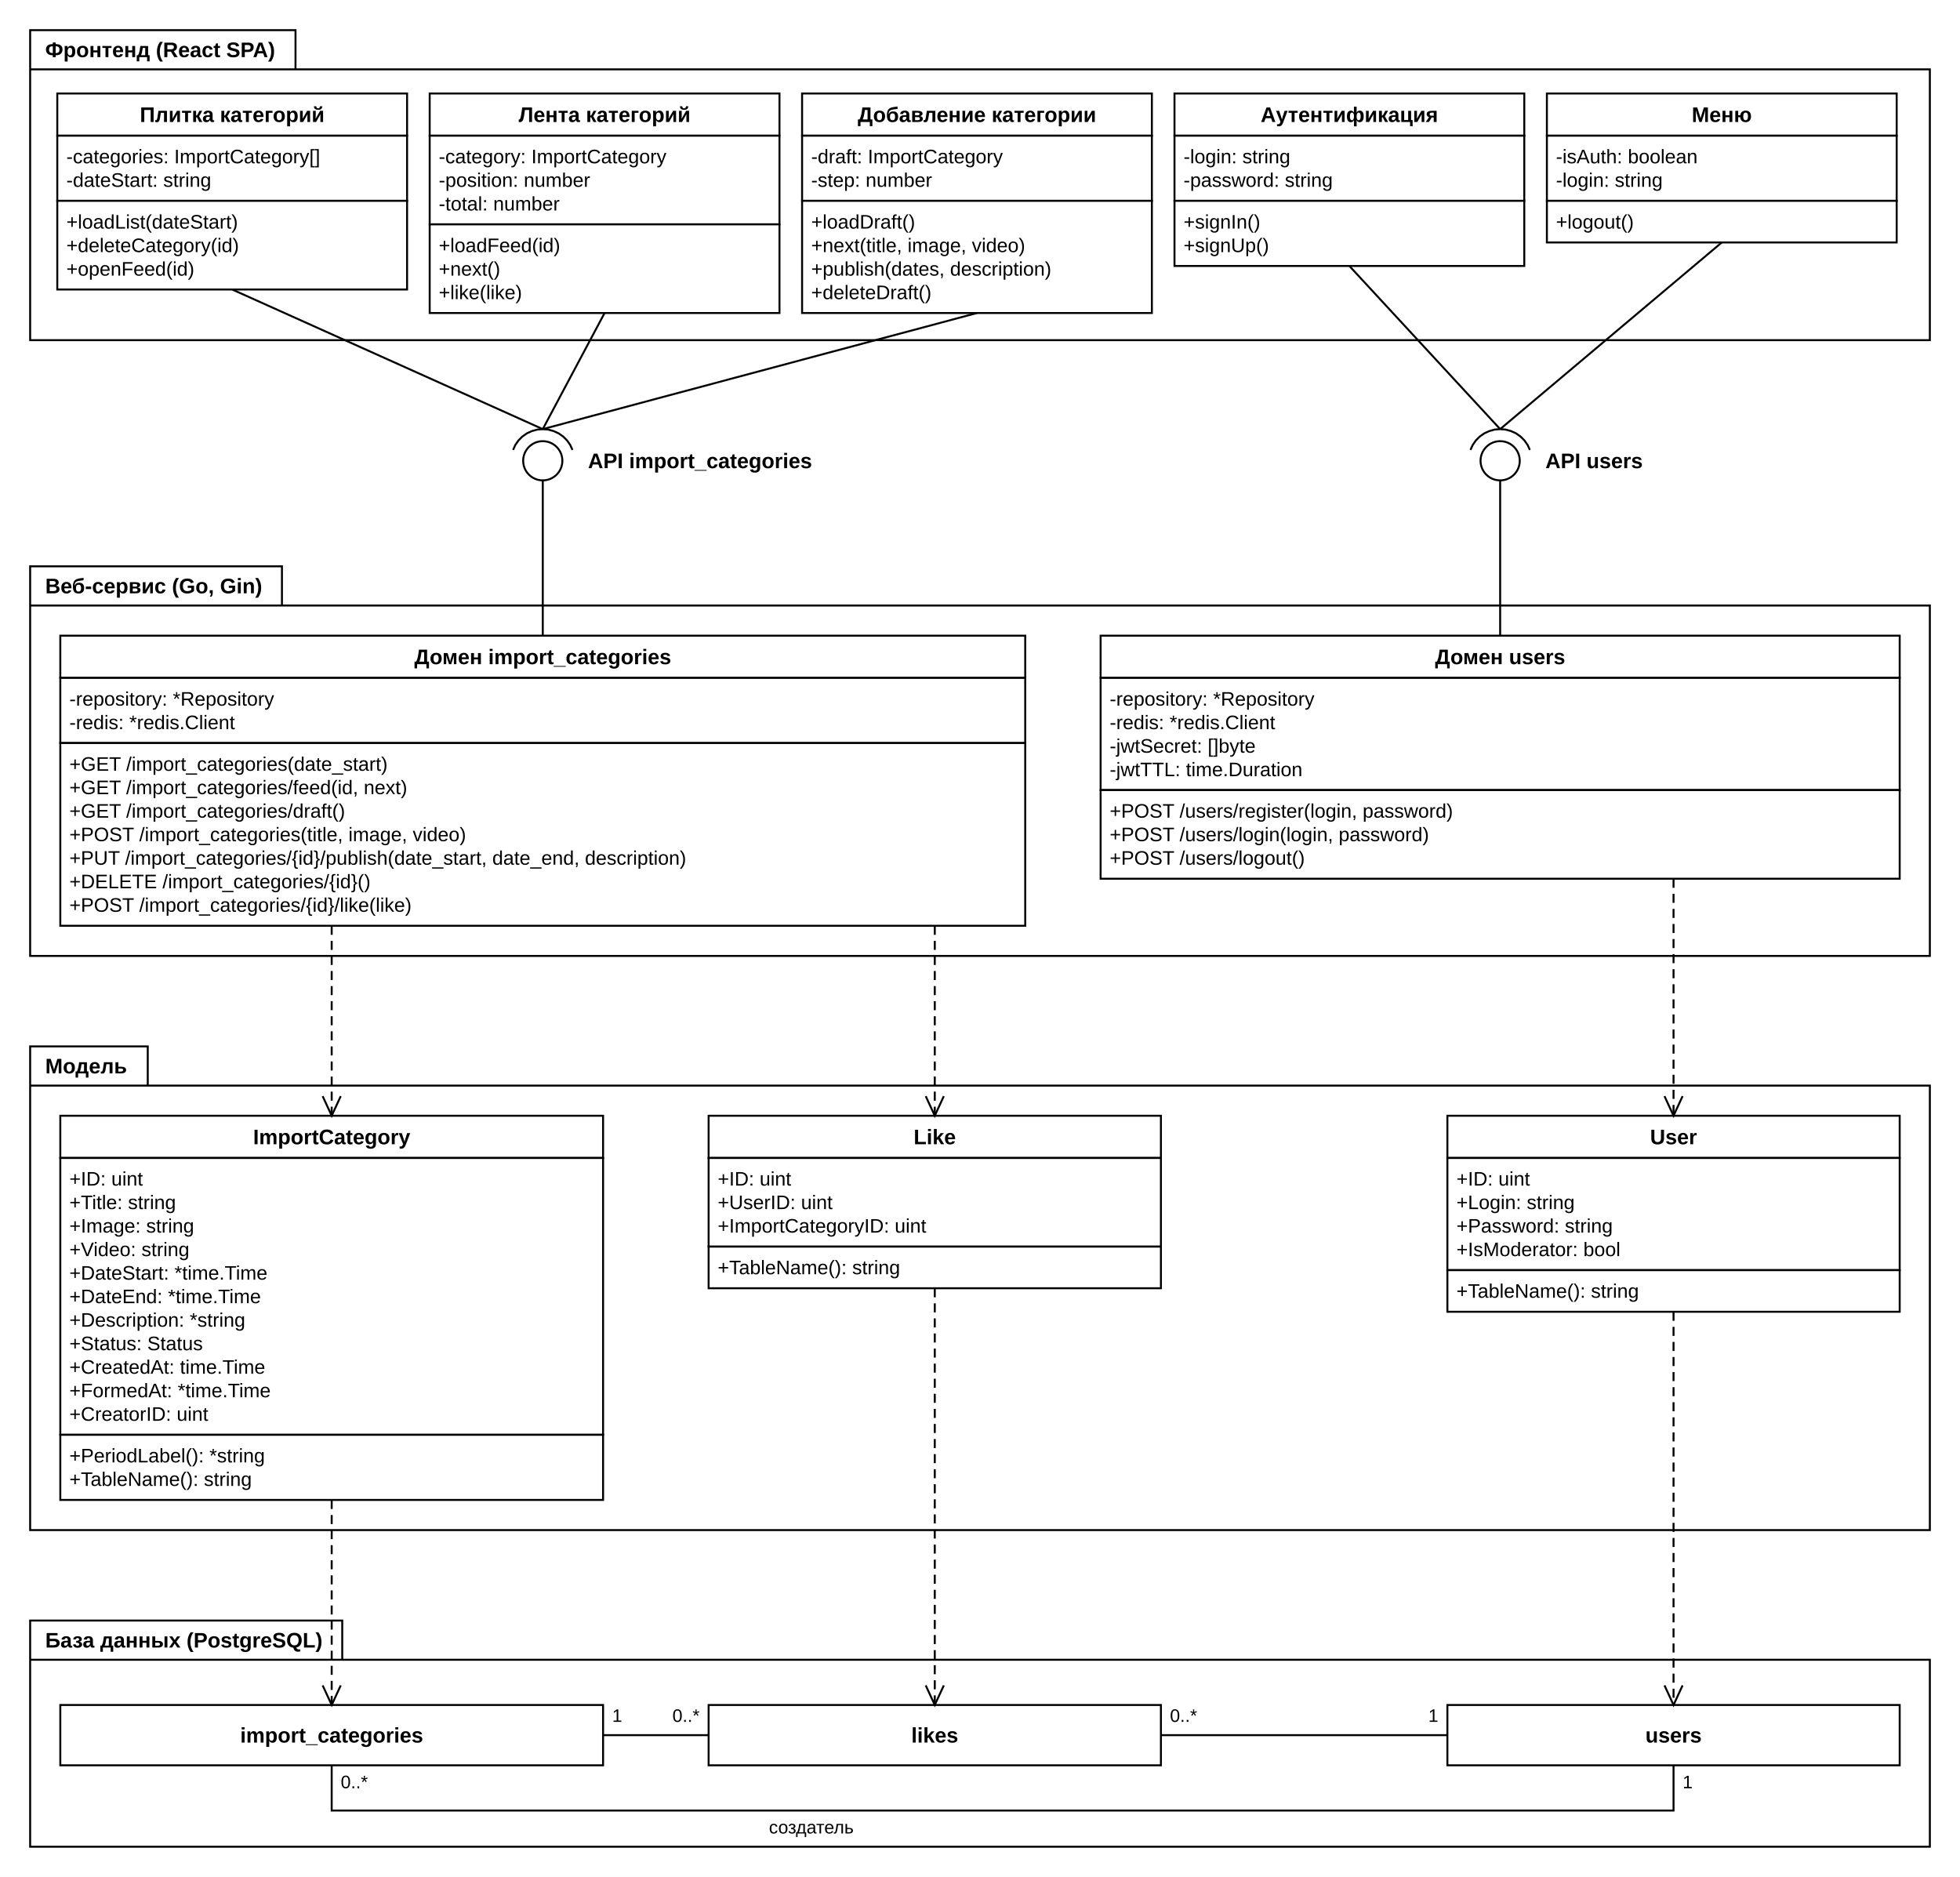
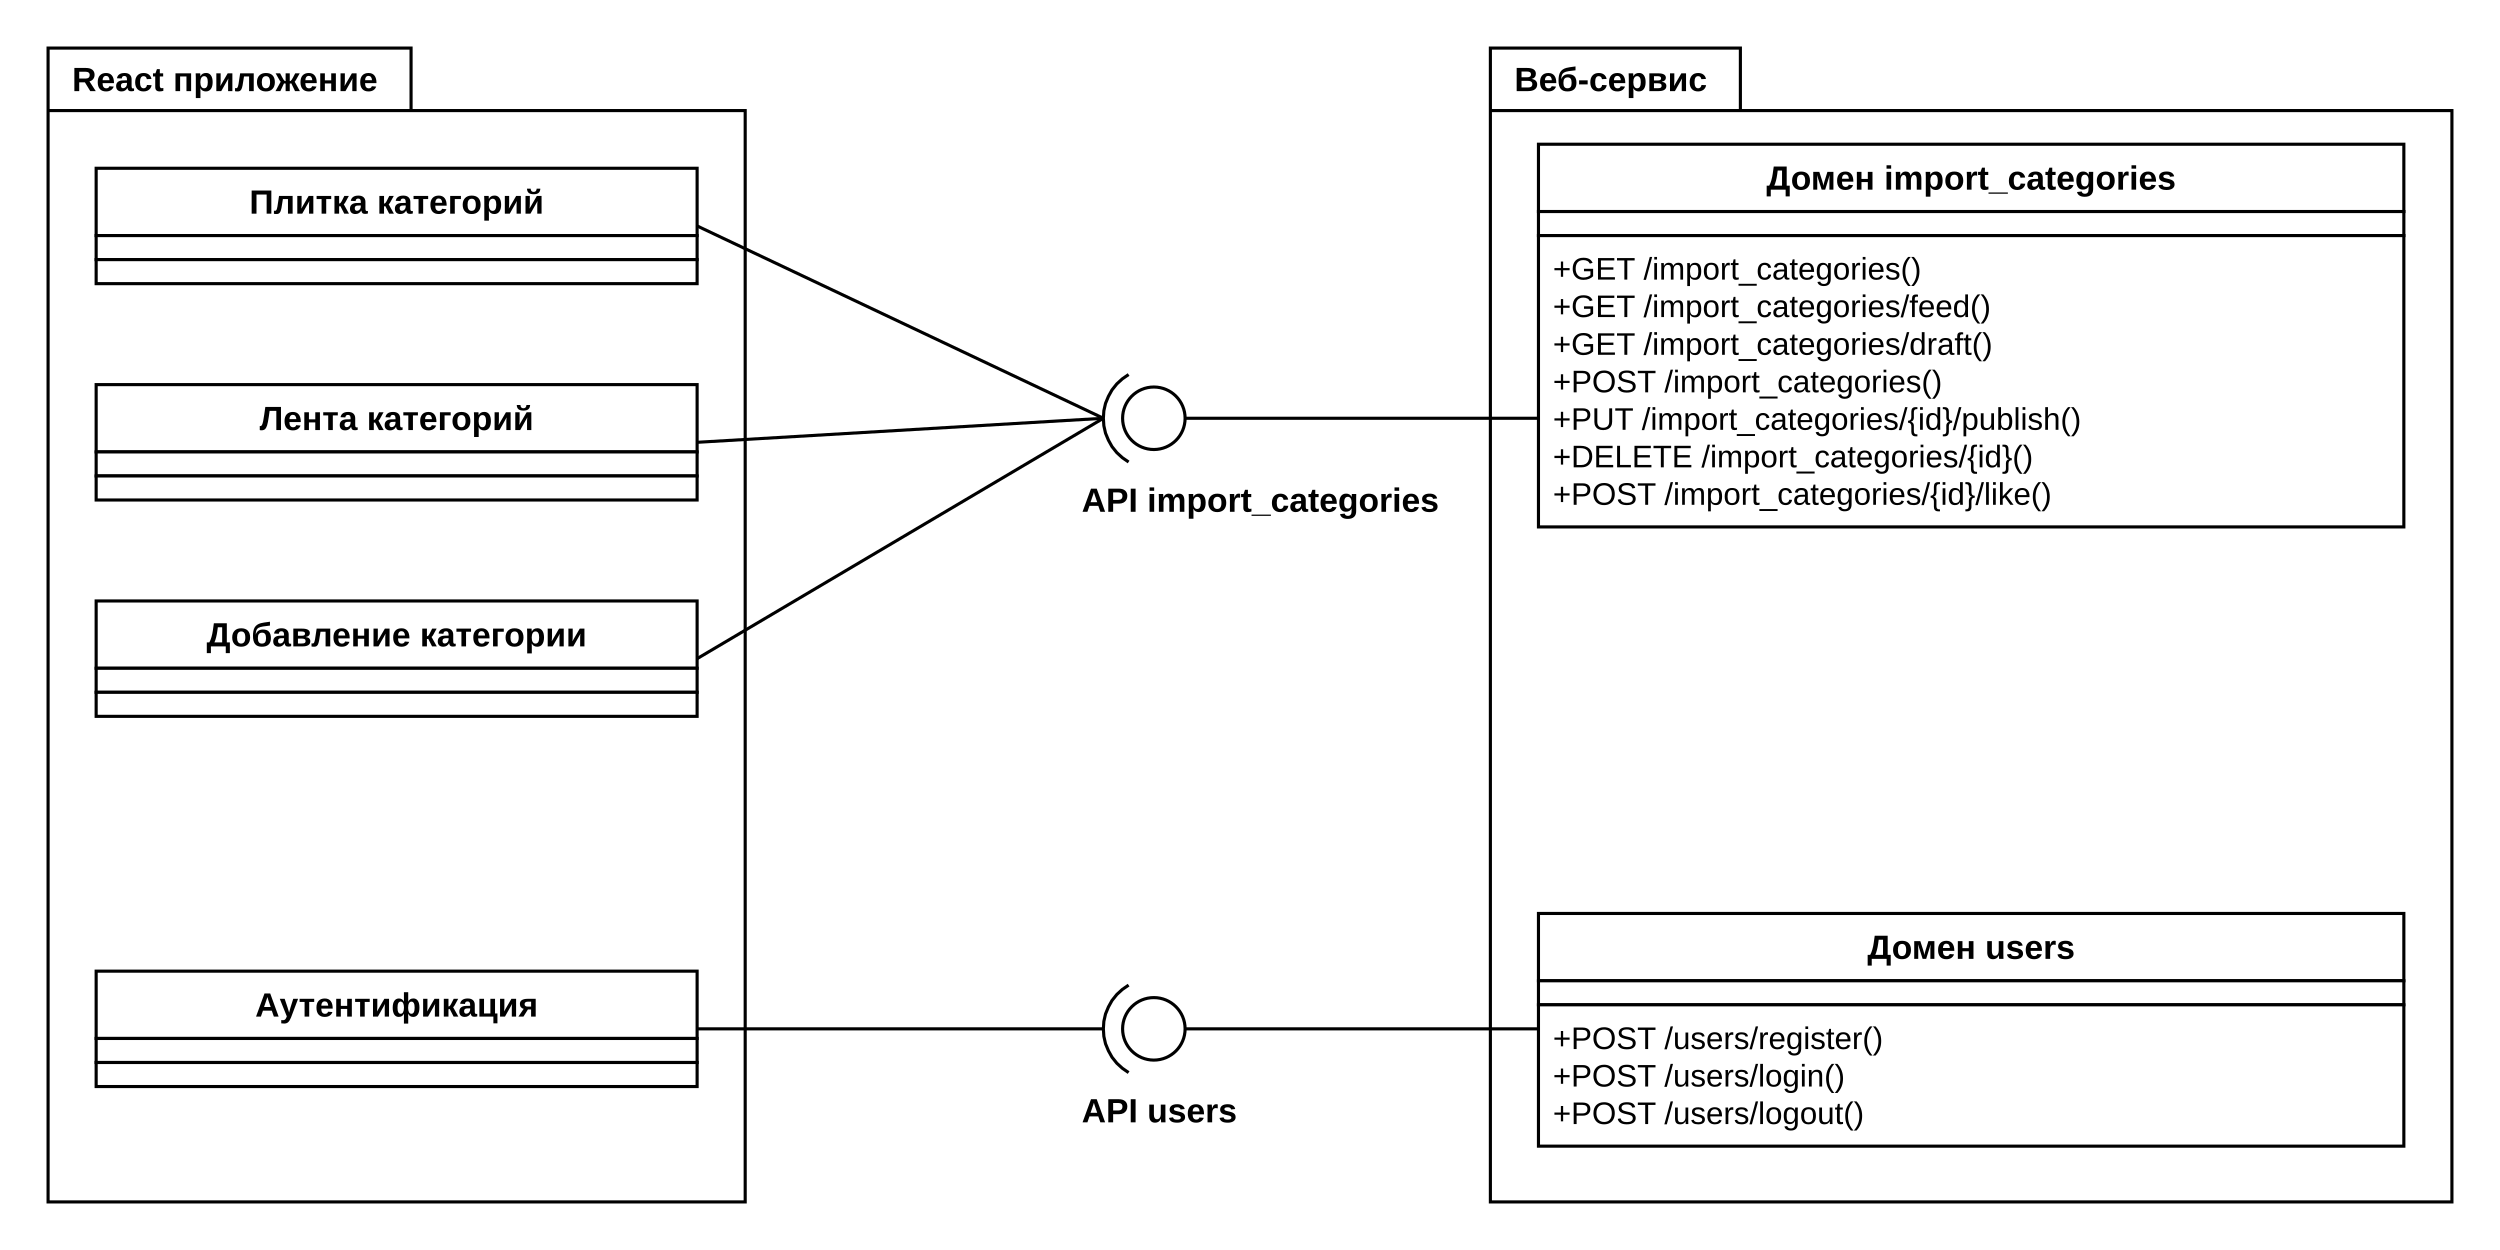
- <svg xmlns="http://www.w3.org/2000/svg" width="1300" height="1244.8" viewBox="0 0 1300 1244.8" font-family="Liberation Sans, Arial, Helvetica, sans-serif">
+ <svg xmlns="http://www.w3.org/2000/svg" width="1040" height="520" viewBox="0 0 1040 520" font-family="Liberation Sans, Arial, Helvetica, sans-serif">
  <rect width="100%" height="100%" fill="#fff" />
-   <path d="M20,1074.8 h207 v26 h1053 v124 h-1260 z M20,1100.8 h207" fill="none" stroke="#000" stroke-width="1.3" />
-   <text x="30" y="1092.7" font-size="14" font-weight="bold">База данных (PostgreSQL)</text>
-   <path d="M20,694.0 h78 v26 h1182 v294.8 h-1260 z M20,720.0 h78" fill="none" stroke="#000" stroke-width="1.3" />
-   <text x="30" y="711.9" font-size="14" font-weight="bold">Модель</text>
-   <path d="M20,375.6 h167 v26 h1093 v232.4 h-1260 z M20,401.6 h167" fill="none" stroke="#000" stroke-width="1.3" />
-   <text x="30" y="393.5" font-size="14" font-weight="bold">Веб-сервис (Go, Gin)</text>
-   <path d="M20,20 h176 v26 h1084 v179.6 h-1260 z M20,46 h176" fill="none" stroke="#000" stroke-width="1.3" />
-   <text x="30" y="37.9" font-size="14" font-weight="bold">Фронтенд (React SPA)</text>
-   <rect x="38" y="62" width="232" height="28" fill="#ffffff" stroke="#000" stroke-width="1.3" />
-   <text x="154.0" y="80.9" font-size="14" text-anchor="middle" font-weight="bold">Плитка категорий</text>
-   <rect x="38" y="90" width="232" height="43.2" fill="#ffffff" stroke="#000" stroke-width="1.3" />
-   <text x="44.0" y="108.3" font-size="13" text-anchor="start">-categories: ImportCategory[]</text>
-   <text x="44.0" y="123.9" font-size="13" text-anchor="start">-dateStart: string</text>
-   <rect x="38" y="133.2" width="232" height="58.8" fill="#ffffff" stroke="#000" stroke-width="1.3" />
-   <text x="44.0" y="151.6" font-size="13" text-anchor="start">+loadList(dateStart)</text>
-   <text x="44.0" y="167.2" font-size="13" text-anchor="start">+deleteCategory(id)</text>
-   <text x="44.0" y="182.8" font-size="13" text-anchor="start">+openFeed(id)</text>
-   <rect x="285" y="62" width="232" height="28" fill="#ffffff" stroke="#000" stroke-width="1.3" />
-   <text x="401.0" y="80.9" font-size="14" text-anchor="middle" font-weight="bold">Лента категорий</text>
-   <rect x="285" y="90" width="232" height="58.8" fill="#ffffff" stroke="#000" stroke-width="1.3" />
-   <text x="291.0" y="108.3" font-size="13" text-anchor="start">-category: ImportCategory</text>
-   <text x="291.0" y="123.9" font-size="13" text-anchor="start">-position: number</text>
-   <text x="291.0" y="139.6" font-size="13" text-anchor="start">-total: number</text>
-   <rect x="285" y="148.8" width="232" height="58.8" fill="#ffffff" stroke="#000" stroke-width="1.3" />
-   <text x="291.0" y="167.2" font-size="13" text-anchor="start">+loadFeed(id)</text>
-   <text x="291.0" y="182.8" font-size="13" text-anchor="start">+next()</text>
-   <text x="291.0" y="198.4" font-size="13" text-anchor="start">+like(like)</text>
-   <rect x="532" y="62" width="232" height="28" fill="#ffffff" stroke="#000" stroke-width="1.3" />
-   <text x="648.0" y="80.9" font-size="14" text-anchor="middle" font-weight="bold">Добавление категории</text>
-   <rect x="532" y="90" width="232" height="43.2" fill="#ffffff" stroke="#000" stroke-width="1.3" />
-   <text x="538.0" y="108.3" font-size="13" text-anchor="start">-draft: ImportCategory</text>
-   <text x="538.0" y="123.9" font-size="13" text-anchor="start">-step: number</text>
-   <rect x="532" y="133.2" width="232" height="74.4" fill="#ffffff" stroke="#000" stroke-width="1.3" />
-   <text x="538.0" y="151.6" font-size="13" text-anchor="start">+loadDraft()</text>
-   <text x="538.0" y="167.2" font-size="13" text-anchor="start">+next(title, image, video)</text>
-   <text x="538.0" y="182.8" font-size="13" text-anchor="start">+publish(dates, description)</text>
-   <text x="538.0" y="198.4" font-size="13" text-anchor="start">+deleteDraft()</text>
-   <rect x="779" y="62" width="232" height="28" fill="#ffffff" stroke="#000" stroke-width="1.3" />
-   <text x="895.0" y="80.9" font-size="14" text-anchor="middle" font-weight="bold">Аутентификация</text>
-   <rect x="779" y="90" width="232" height="43.2" fill="#ffffff" stroke="#000" stroke-width="1.3" />
-   <text x="785.0" y="108.3" font-size="13" text-anchor="start">-login: string</text>
-   <text x="785.0" y="123.9" font-size="13" text-anchor="start">-password: string</text>
-   <rect x="779" y="133.2" width="232" height="43.2" fill="#ffffff" stroke="#000" stroke-width="1.3" />
-   <text x="785.0" y="151.6" font-size="13" text-anchor="start">+signIn()</text>
-   <text x="785.0" y="167.2" font-size="13" text-anchor="start">+signUp()</text>
-   <rect x="1026" y="62" width="232" height="28" fill="#ffffff" stroke="#000" stroke-width="1.3" />
-   <text x="1142.0" y="80.9" font-size="14" text-anchor="middle" font-weight="bold">Меню</text>
-   <rect x="1026" y="90" width="232" height="43.2" fill="#ffffff" stroke="#000" stroke-width="1.3" />
-   <text x="1032.0" y="108.3" font-size="13" text-anchor="start">-isAuth: boolean</text>
-   <text x="1032.0" y="123.9" font-size="13" text-anchor="start">-login: string</text>
-   <rect x="1026" y="133.2" width="232" height="27.6" fill="#ffffff" stroke="#000" stroke-width="1.3" />
-   <text x="1032.0" y="151.6" font-size="13" text-anchor="start">+logout()</text>
-   <rect x="40" y="421.6" width="640" height="28" fill="#ffffff" stroke="#000" stroke-width="1.3" />
-   <text x="360.0" y="440.5" font-size="14" text-anchor="middle" font-weight="bold">Домен import_categories</text>
-   <rect x="40" y="449.6" width="640" height="43.2" fill="#ffffff" stroke="#000" stroke-width="1.3" />
-   <text x="46.0" y="468.0" font-size="13" text-anchor="start">-repository: *Repository</text>
-   <text x="46.0" y="483.6" font-size="13" text-anchor="start">-redis: *redis.Client</text>
-   <rect x="40" y="492.8" width="640" height="121.2" fill="#ffffff" stroke="#000" stroke-width="1.3" />
-   <text x="46.0" y="511.2" font-size="13" text-anchor="start">+GET /import_categories(date_start)</text>
-   <text x="46.0" y="526.7" font-size="13" text-anchor="start">+GET /import_categories/feed(id, next)</text>
-   <text x="46.0" y="542.3" font-size="13" text-anchor="start">+GET /import_categories/draft()</text>
-   <text x="46.0" y="557.9" font-size="13" text-anchor="start">+POST /import_categories(title, image, video)</text>
-   <text x="46.0" y="573.5" font-size="13" text-anchor="start">+PUT /import_categories/{id}/publish(date_start, date_end, description)</text>
-   <text x="46.0" y="589.1" font-size="13" text-anchor="start">+DELETE /import_categories/{id}()</text>
-   <text x="46.0" y="604.7" font-size="13" text-anchor="start">+POST /import_categories/{id}/like(like)</text>
-   <rect x="730" y="421.6" width="530" height="28" fill="#ffffff" stroke="#000" stroke-width="1.3" />
-   <text x="995.0" y="440.5" font-size="14" text-anchor="middle" font-weight="bold">Домен users</text>
-   <rect x="730" y="449.6" width="530" height="74.4" fill="#ffffff" stroke="#000" stroke-width="1.3" />
-   <text x="736.0" y="468.0" font-size="13" text-anchor="start">-repository: *Repository</text>
-   <text x="736.0" y="483.6" font-size="13" text-anchor="start">-redis: *redis.Client</text>
-   <text x="736.0" y="499.2" font-size="13" text-anchor="start">-jwtSecret: []byte</text>
-   <text x="736.0" y="514.8" font-size="13" text-anchor="start">-jwtTTL: time.Duration</text>
-   <rect x="730" y="524.0" width="530" height="58.8" fill="#ffffff" stroke="#000" stroke-width="1.3" />
-   <text x="736.0" y="542.3" font-size="13" text-anchor="start">+POST /users/register(login, password)</text>
-   <text x="736.0" y="557.9" font-size="13" text-anchor="start">+POST /users/login(login, password)</text>
-   <text x="736.0" y="573.5" font-size="13" text-anchor="start">+POST /users/logout()</text>
-   <path d="M360.0,318.6 L360.0,421.6" fill="none" stroke="#000" stroke-width="1.3" />
-   <circle cx="360.0" cy="305.6" r="13" fill="#fff" stroke="#000" stroke-width="1.3" />
-   <path d="M340.3,298.4 L341.8,295.1 L343.9,292.1 L346.5,289.5 L349.5,287.4 L352.8,285.9 L356.4,284.9 L360.0,284.6 L363.6,284.9 L367.2,285.9 L370.5,287.4 L373.5,289.5 L376.1,292.1 L378.2,295.1 L379.7,298.4" fill="none" stroke="#000" stroke-width="1.3" />
-   <text x="390.0" y="310.5" font-size="14" text-anchor="start" font-weight="bold">API import_categories</text>
-   <path d="M154.0,192.0 L360.0,284.6" fill="none" stroke="#000" stroke-width="1.3" />
-   <path d="M401.0,207.6 L360.0,284.6" fill="none" stroke="#000" stroke-width="1.3" />
-   <path d="M648.0,207.6 L360.0,284.6" fill="none" stroke="#000" stroke-width="1.3" />
-   <path d="M995.0,318.6 L995.0,421.6" fill="none" stroke="#000" stroke-width="1.3" />
-   <circle cx="995.0" cy="305.6" r="13" fill="#fff" stroke="#000" stroke-width="1.3" />
-   <path d="M975.3,298.4 L976.8,295.1 L978.9,292.1 L981.5,289.5 L984.5,287.4 L987.8,285.9 L991.4,284.9 L995.0,284.6 L998.6,284.9 L1002.2,285.9 L1005.5,287.4 L1008.5,289.5 L1011.1,292.1 L1013.2,295.1 L1014.7,298.4" fill="none" stroke="#000" stroke-width="1.3" />
-   <text x="1025.0" y="310.5" font-size="14" text-anchor="start" font-weight="bold">API users</text>
-   <path d="M895.0,176.4 L995.0,284.6" fill="none" stroke="#000" stroke-width="1.3" />
-   <path d="M1142.0,160.8 L995.0,284.6" fill="none" stroke="#000" stroke-width="1.3" />
-   <rect x="960" y="740.0" width="300" height="28" fill="#ffffff" stroke="#000" stroke-width="1.3" />
-   <text x="1110.0" y="758.9" font-size="14" text-anchor="middle" font-weight="bold">User</text>
-   <rect x="960" y="768.0" width="300" height="74.4" fill="#ffffff" stroke="#000" stroke-width="1.3" />
-   <text x="966.0" y="786.3" font-size="13" text-anchor="start">+ID: uint</text>
-   <text x="966.0" y="801.9" font-size="13" text-anchor="start">+Login: string</text>
-   <text x="966.0" y="817.5" font-size="13" text-anchor="start">+Password: string</text>
-   <text x="966.0" y="833.1" font-size="13" text-anchor="start">+IsModerator: bool</text>
-   <rect x="960" y="842.4" width="300" height="27.6" fill="#ffffff" stroke="#000" stroke-width="1.3" />
-   <text x="966.0" y="860.7" font-size="13" text-anchor="start">+TableName(): string</text>
-   <rect x="40" y="740.0" width="360" height="28" fill="#ffffff" stroke="#000" stroke-width="1.3" />
-   <text x="220.0" y="758.9" font-size="14" text-anchor="middle" font-weight="bold">ImportCategory</text>
-   <rect x="40" y="768.0" width="360" height="183.6" fill="#ffffff" stroke="#000" stroke-width="1.3" />
-   <text x="46.0" y="786.3" font-size="13" text-anchor="start">+ID: uint</text>
-   <text x="46.0" y="801.9" font-size="13" text-anchor="start">+Title: string</text>
-   <text x="46.0" y="817.5" font-size="13" text-anchor="start">+Image: string</text>
-   <text x="46.0" y="833.1" font-size="13" text-anchor="start">+Video: string</text>
-   <text x="46.0" y="848.7" font-size="13" text-anchor="start">+DateStart: *time.Time</text>
-   <text x="46.0" y="864.3" font-size="13" text-anchor="start">+DateEnd: *time.Time</text>
-   <text x="46.0" y="879.9" font-size="13" text-anchor="start">+Description: *string</text>
-   <text x="46.0" y="895.5" font-size="13" text-anchor="start">+Status: Status</text>
-   <text x="46.0" y="911.1" font-size="13" text-anchor="start">+CreatedAt: time.Time</text>
-   <text x="46.0" y="926.7" font-size="13" text-anchor="start">+FormedAt: *time.Time</text>
-   <text x="46.0" y="942.3" font-size="13" text-anchor="start">+CreatorID: uint</text>
-   <rect x="40" y="951.6" width="360" height="43.2" fill="#ffffff" stroke="#000" stroke-width="1.3" />
-   <text x="46.0" y="969.9" font-size="13" text-anchor="start">+PeriodLabel(): *string</text>
-   <text x="46.0" y="985.5" font-size="13" text-anchor="start">+TableName(): string</text>
-   <rect x="470" y="740.0" width="300" height="28" fill="#ffffff" stroke="#000" stroke-width="1.3" />
-   <text x="620.0" y="758.9" font-size="14" text-anchor="middle" font-weight="bold">Like</text>
-   <rect x="470" y="768.0" width="300" height="58.8" fill="#ffffff" stroke="#000" stroke-width="1.3" />
-   <text x="476.0" y="786.3" font-size="13" text-anchor="start">+ID: uint</text>
-   <text x="476.0" y="801.9" font-size="13" text-anchor="start">+UserID: uint</text>
-   <text x="476.0" y="817.5" font-size="13" text-anchor="start">+ImportCategoryID: uint</text>
-   <rect x="470" y="826.8" width="300" height="27.6" fill="#ffffff" stroke="#000" stroke-width="1.3" />
-   <text x="476.0" y="845.1" font-size="13" text-anchor="start">+TableName(): string</text>
-   <path d="M220.0,614.0 L220.0,740.0" fill="none" stroke="#000" stroke-width="1.3" stroke-dasharray="6 4" />
-   <path d="M214.0,727.0 L220.0,740.0 L226.0,727.0" fill="none" stroke="#000" stroke-width="1.3" />
-   <path d="M620.0,614.0 L620.0,740.0" fill="none" stroke="#000" stroke-width="1.3" stroke-dasharray="6 4" />
-   <path d="M614.0,727.0 L620.0,740.0 L626.0,727.0" fill="none" stroke="#000" stroke-width="1.3" />
-   <path d="M1110.0,582.8 L1110.0,740.0" fill="none" stroke="#000" stroke-width="1.3" stroke-dasharray="6 4" />
-   <path d="M1104.0,727.0 L1110.0,740.0 L1116.0,727.0" fill="none" stroke="#000" stroke-width="1.3" />
-   <rect x="40" y="1130.8" width="360" height="40" fill="#ffffff" stroke="#000" stroke-width="1.3" />
-   <text x="220.0" y="1155.7" font-size="14" text-anchor="middle" font-weight="bold">import_categories</text>
-   <rect x="470" y="1130.8" width="300" height="40" fill="#ffffff" stroke="#000" stroke-width="1.3" />
-   <text x="620.0" y="1155.7" font-size="14" text-anchor="middle" font-weight="bold">likes</text>
-   <rect x="960" y="1130.8" width="300" height="40" fill="#ffffff" stroke="#000" stroke-width="1.3" />
-   <text x="1110.0" y="1155.7" font-size="14" text-anchor="middle" font-weight="bold">users</text>
-   <path d="M1110.0,870.0 L1110.0,1130.8" fill="none" stroke="#000" stroke-width="1.3" stroke-dasharray="6 4" />
-   <path d="M1104.0,1117.8 L1110.0,1130.8 L1116.0,1117.8" fill="none" stroke="#000" stroke-width="1.3" />
-   <path d="M220.0,994.8 L220.0,1130.8" fill="none" stroke="#000" stroke-width="1.3" stroke-dasharray="6 4" />
-   <path d="M214.0,1117.8 L220.0,1130.8 L226.0,1117.8" fill="none" stroke="#000" stroke-width="1.3" />
-   <path d="M620.0,854.4 L620.0,1130.8" fill="none" stroke="#000" stroke-width="1.3" stroke-dasharray="6 4" />
-   <path d="M614.0,1117.8 L620.0,1130.8 L626.0,1117.8" fill="none" stroke="#000" stroke-width="1.3" />
-   <path d="M400,1150.8 L470,1150.8" fill="none" stroke="#000" stroke-width="1.3" />
-   <text x="406.0" y="1142.0" font-size="12" text-anchor="start">1</text>
-   <text x="464.0" y="1142.0" font-size="12" text-anchor="end">0..*</text>
-   <path d="M770,1150.8 L960,1150.8" fill="none" stroke="#000" stroke-width="1.3" />
-   <text x="776.0" y="1142.0" font-size="12" text-anchor="start">0..*</text>
-   <text x="954.0" y="1142.0" font-size="12" text-anchor="end">1</text>
-   <path d="M220.0,1170.8 L220.0,1200.8 L1110.0,1200.8 L1110.0,1170.8" fill="none" stroke="#000" stroke-width="1.3" />
-   <text x="226.0" y="1186.0" font-size="12" text-anchor="start">0..*</text>
-   <text x="1116.0" y="1186.0" font-size="12" text-anchor="start">1</text>
-   <text x="510.0" y="1216.0" font-size="12" text-anchor="start">создатель</text>
+   <path d="M620,20 h104 v26 h296 v454 h-400 z M620,46 h104" fill="none" stroke="#000" stroke-width="1.3" />
+   <text x="630" y="37.9" font-size="14" font-weight="bold">Веб-сервис</text>
+   <path d="M20,20 h151 v26 h139 v454 h-290 z M20,46 h151" fill="none" stroke="#000" stroke-width="1.3" />
+   <text x="30" y="37.9" font-size="14" font-weight="bold">React приложение</text>
+   <rect x="40" y="70" width="250" height="28" fill="#ffffff" stroke="#000" stroke-width="1.3" />
+   <text x="165.0" y="88.9" font-size="14" text-anchor="middle" font-weight="bold">Плитка категорий</text>
+   <rect x="40" y="98" width="250" height="10" fill="#ffffff" stroke="#000" stroke-width="1.3" />
+   <rect x="40" y="108" width="250" height="10" fill="#ffffff" stroke="#000" stroke-width="1.3" />
+   <rect x="40" y="160" width="250" height="28" fill="#ffffff" stroke="#000" stroke-width="1.3" />
+   <text x="165.0" y="178.9" font-size="14" text-anchor="middle" font-weight="bold">Лента категорий</text>
+   <rect x="40" y="188" width="250" height="10" fill="#ffffff" stroke="#000" stroke-width="1.3" />
+   <rect x="40" y="198" width="250" height="10" fill="#ffffff" stroke="#000" stroke-width="1.3" />
+   <rect x="40" y="250" width="250" height="28" fill="#ffffff" stroke="#000" stroke-width="1.3" />
+   <text x="165.0" y="268.9" font-size="14" text-anchor="middle" font-weight="bold">Добавление категории</text>
+   <rect x="40" y="278" width="250" height="10" fill="#ffffff" stroke="#000" stroke-width="1.3" />
+   <rect x="40" y="288" width="250" height="10" fill="#ffffff" stroke="#000" stroke-width="1.3" />
+   <rect x="40" y="404" width="250" height="28" fill="#ffffff" stroke="#000" stroke-width="1.3" />
+   <text x="165.0" y="422.9" font-size="14" text-anchor="middle" font-weight="bold">Аутентификация</text>
+   <rect x="40" y="432" width="250" height="10" fill="#ffffff" stroke="#000" stroke-width="1.3" />
+   <rect x="40" y="442" width="250" height="10" fill="#ffffff" stroke="#000" stroke-width="1.3" />
+   <rect x="640" y="60" width="360" height="28" fill="#ffffff" stroke="#000" stroke-width="1.3" />
+   <text x="820.0" y="78.9" font-size="14" text-anchor="middle" font-weight="bold">Домен import_categories</text>
+   <rect x="640" y="88" width="360" height="10" fill="#ffffff" stroke="#000" stroke-width="1.3" />
+   <rect x="640" y="98" width="360" height="121.2" fill="#ffffff" stroke="#000" stroke-width="1.3" />
+   <text x="646.0" y="116.3" font-size="13" text-anchor="start">+GET /import_categories()</text>
+   <text x="646.0" y="131.9" font-size="13" text-anchor="start">+GET /import_categories/feed()</text>
+   <text x="646.0" y="147.6" font-size="13" text-anchor="start">+GET /import_categories/draft()</text>
+   <text x="646.0" y="163.2" font-size="13" text-anchor="start">+POST /import_categories()</text>
+   <text x="646.0" y="178.8" font-size="13" text-anchor="start">+PUT /import_categories/{id}/publish()</text>
+   <text x="646.0" y="194.4" font-size="13" text-anchor="start">+DELETE /import_categories/{id}()</text>
+   <text x="646.0" y="210.0" font-size="13" text-anchor="start">+POST /import_categories/{id}/like()</text>
+   <rect x="640" y="380" width="360" height="28" fill="#ffffff" stroke="#000" stroke-width="1.3" />
+   <text x="820.0" y="398.9" font-size="14" text-anchor="middle" font-weight="bold">Домен users</text>
+   <rect x="640" y="408" width="360" height="10" fill="#ffffff" stroke="#000" stroke-width="1.3" />
+   <rect x="640" y="418" width="360" height="58.8" fill="#ffffff" stroke="#000" stroke-width="1.3" />
+   <text x="646.0" y="436.4" font-size="13" text-anchor="start">+POST /users/register()</text>
+   <text x="646.0" y="452.0" font-size="13" text-anchor="start">+POST /users/login()</text>
+   <text x="646.0" y="467.6" font-size="13" text-anchor="start">+POST /users/logout()</text>
+   <path d="M493,174 L640,174" fill="none" stroke="#000" stroke-width="1.3" />
+   <circle cx="480" cy="174" r="13" fill="#fff" stroke="#000" stroke-width="1.3" />
+   <path d="M469.5,192.2 L466.9,190.4 L464.6,188.3 L462.6,185.8 L461.1,183.1 L459.9,180.2 L459.2,177.1 L459.0,174.0 L459.2,170.9 L459.9,167.8 L461.1,164.9 L462.6,162.2 L464.6,159.7 L466.9,157.6 L469.5,155.8" fill="none" stroke="#000" stroke-width="1.3" />
+   <text x="450.0" y="212.9" font-size="14" text-anchor="start" font-weight="bold">API import_categories</text>
+   <path d="M290,94 L459,174" fill="none" stroke="#000" stroke-width="1.3" />
+   <path d="M290,184 L459,174" fill="none" stroke="#000" stroke-width="1.3" />
+   <path d="M290,274 L459,174" fill="none" stroke="#000" stroke-width="1.3" />
+   <path d="M493,428 L640,428" fill="none" stroke="#000" stroke-width="1.3" />
+   <circle cx="480" cy="428" r="13" fill="#fff" stroke="#000" stroke-width="1.3" />
+   <path d="M469.5,446.2 L466.9,444.4 L464.6,442.3 L462.6,439.8 L461.1,437.1 L459.9,434.2 L459.2,431.1 L459.0,428.0 L459.2,424.9 L459.9,421.8 L461.1,418.9 L462.6,416.2 L464.6,413.7 L466.9,411.6 L469.5,409.8" fill="none" stroke="#000" stroke-width="1.3" />
+   <text x="450.0" y="466.9" font-size="14" text-anchor="start" font-weight="bold">API users</text>
+   <path d="M290,428 L459,428" fill="none" stroke="#000" stroke-width="1.3" />
</svg>
